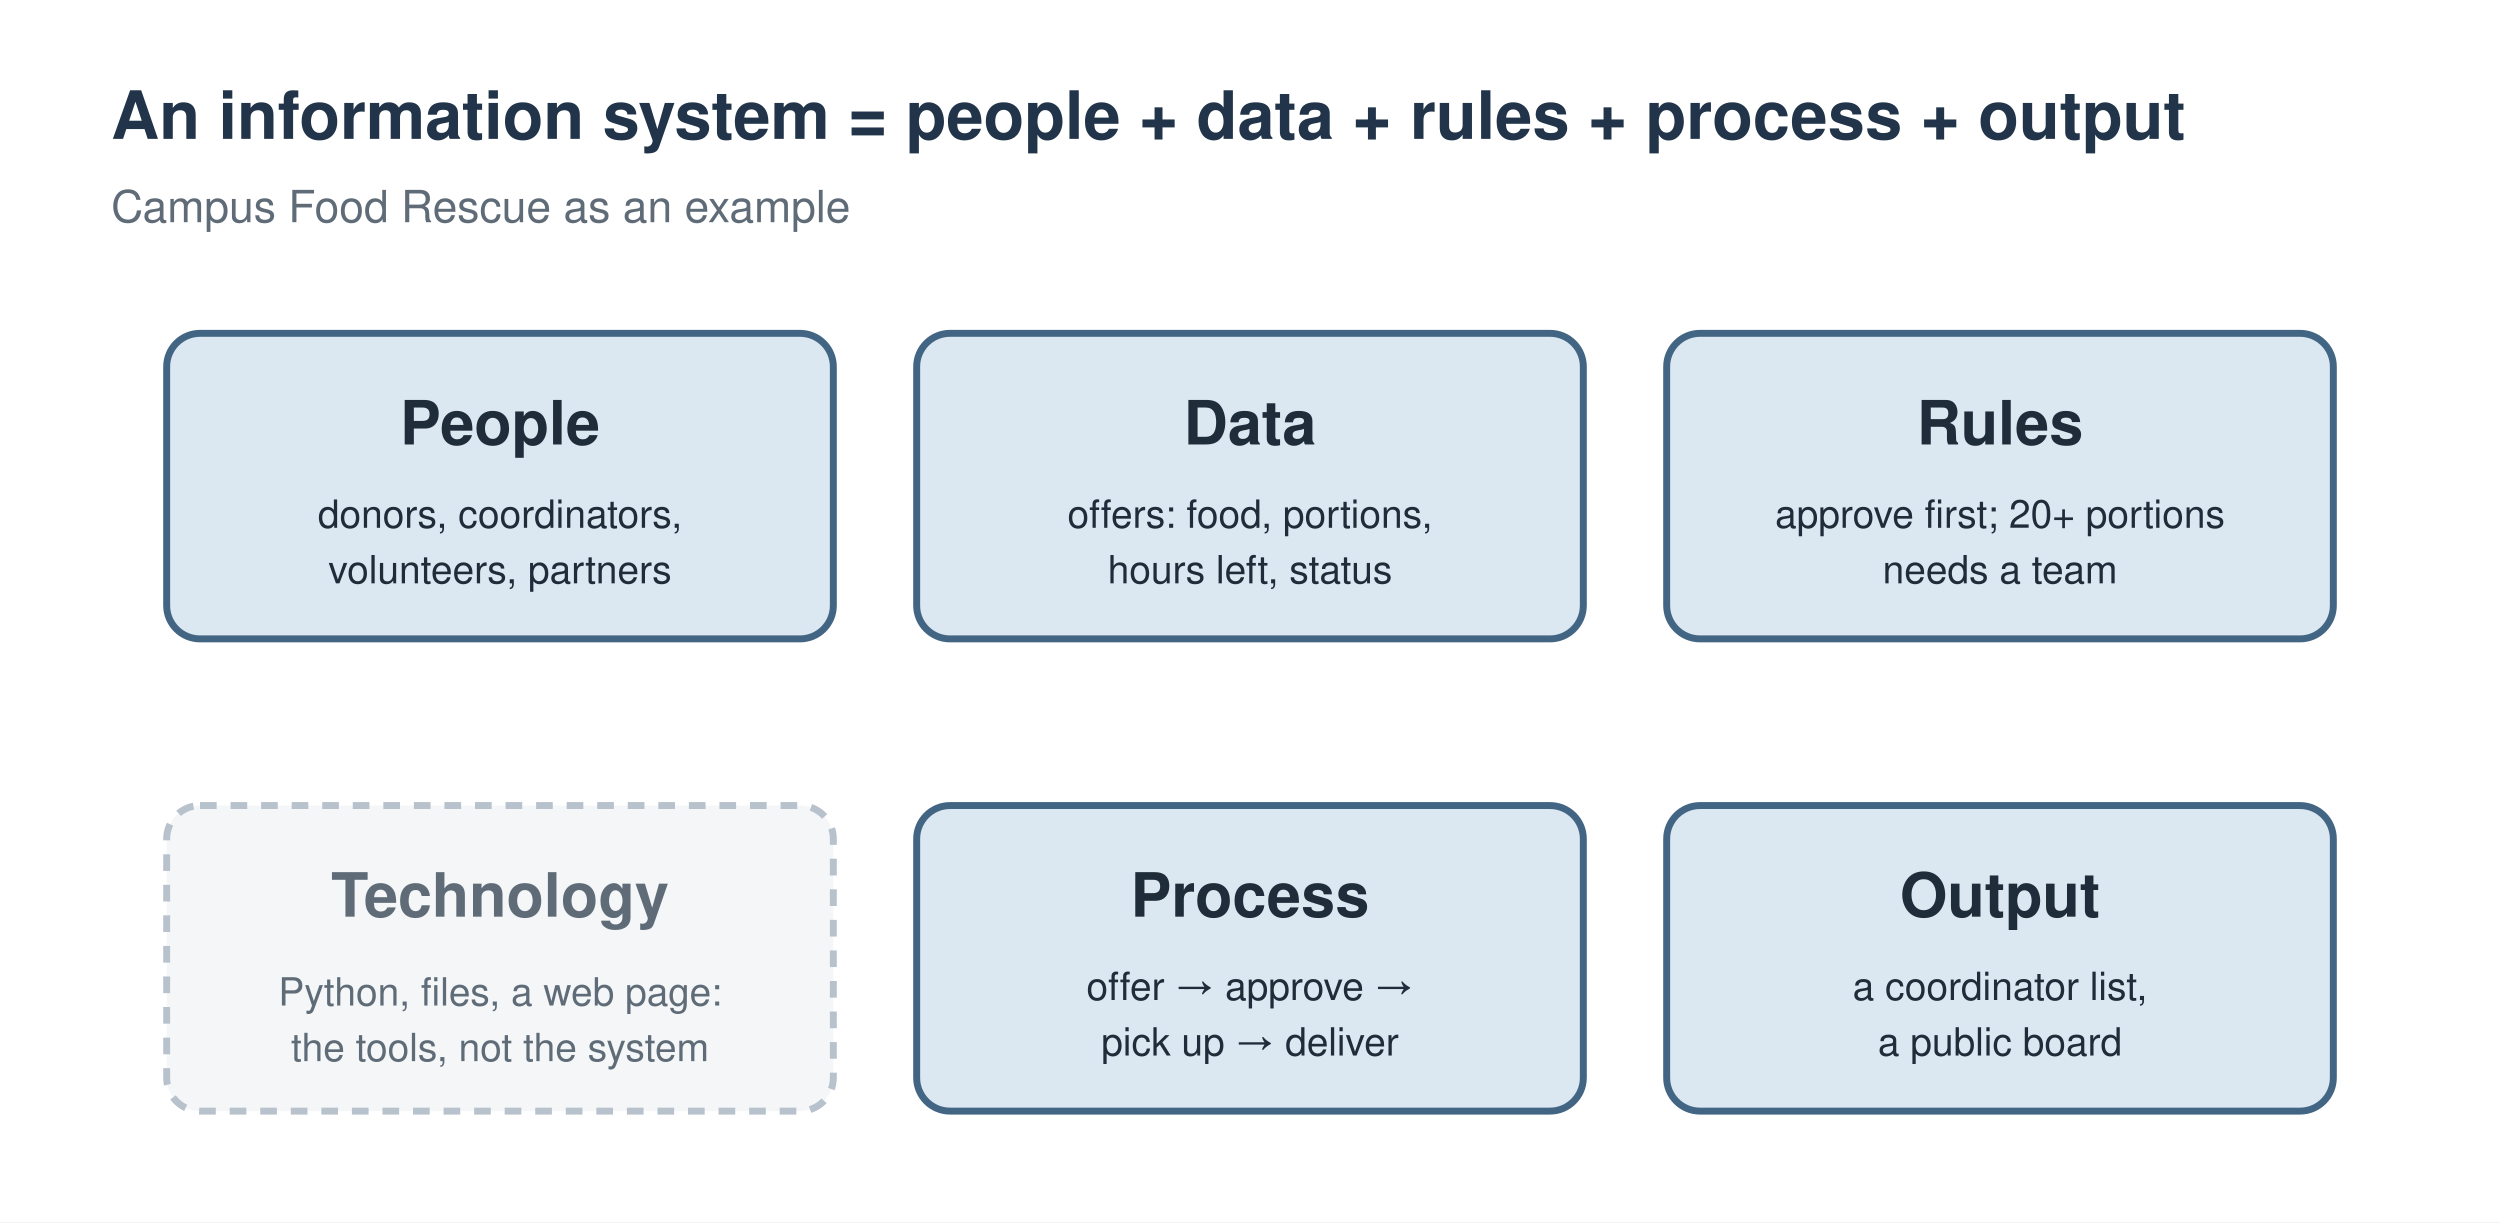
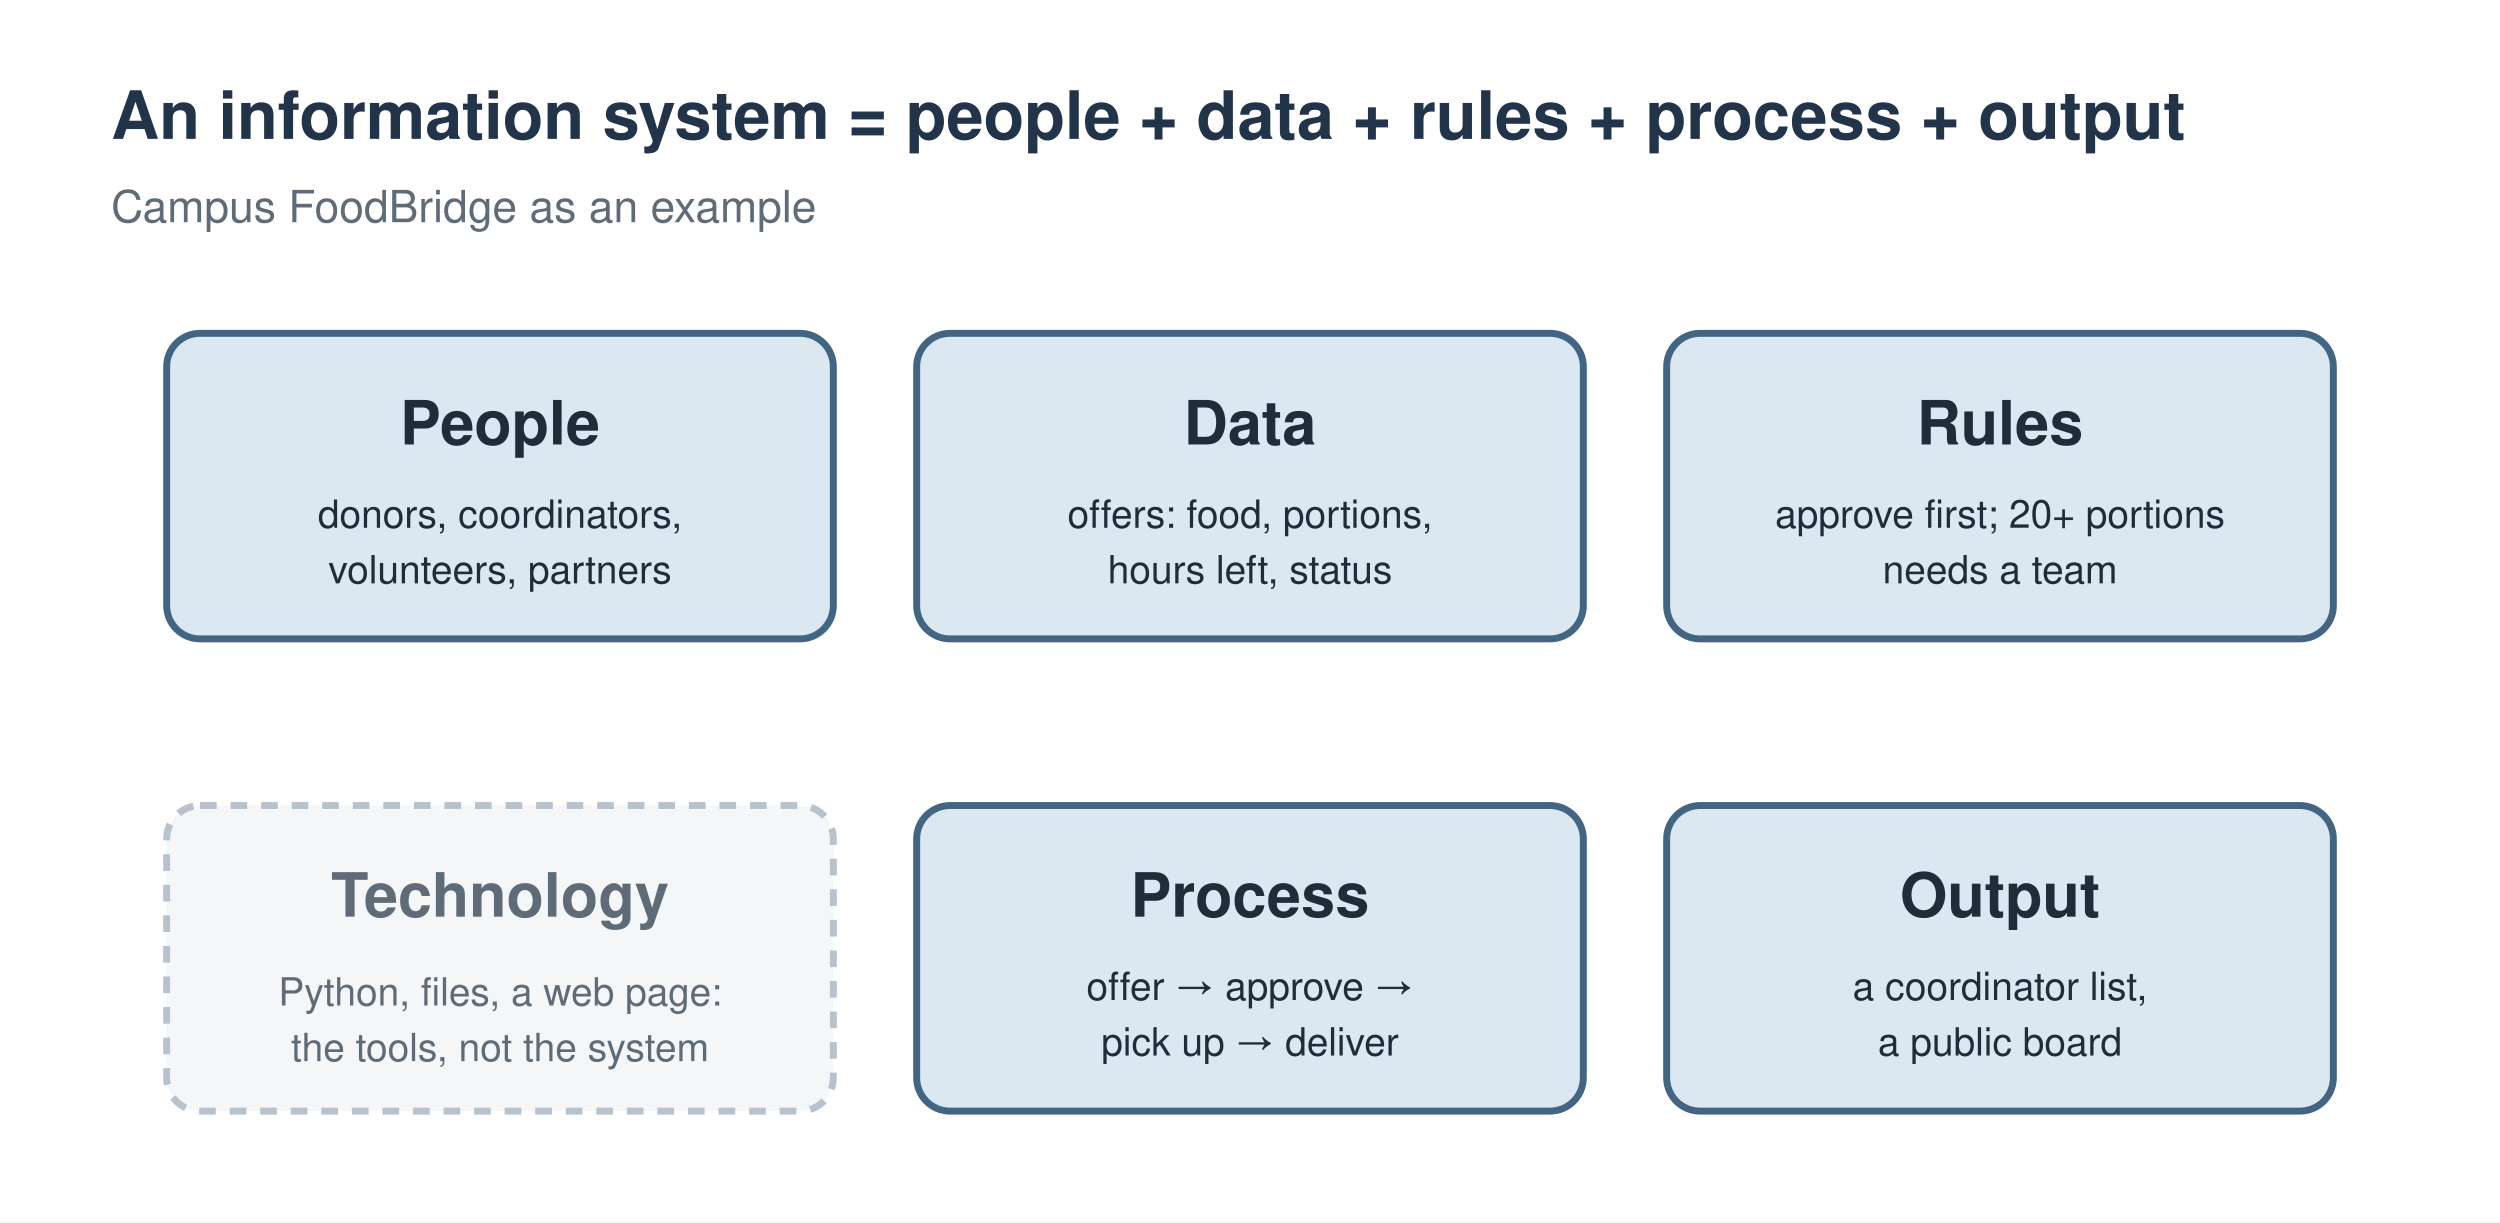
<svg xmlns="http://www.w3.org/2000/svg" width="900" height="440" viewBox="0 0 900 440" role="img" font-family="system-ui, -apple-system, 'Segoe UI', Helvetica, Arial, sans-serif">
  <rect width="900" height="440" fill="#ffffff" />
  <defs>
    <marker id="arrow" viewBox="0 0 10 10" refX="9" refY="5" markerWidth="7" markerHeight="7" orient="auto-start-reverse">
      <path d="M0,0 L10,5 L0,10 z" fill="#5f6c78" />
    </marker>
  </defs>
  <text x="40" y="50" font-size="24" font-weight="700" fill="#213449" text-anchor="start">An information system = people + data + rules + process + output</text>
-   <text x="40" y="80" font-size="16" font-weight="400" fill="#5f6c78" text-anchor="start">Campus Food Rescue as an example</text>
+   <text x="40" y="80" font-size="16" font-weight="400" fill="#5f6c78" text-anchor="start">Campus FoodBridge as an example</text>
  <rect x="60" y="120" width="240" height="110" rx="12" fill="#dbe7f1" stroke="#426583" stroke-width="2.5" />
  <text x="180.0" y="181.0" text-anchor="middle" font-size="19" font-weight="700" fill="#1f2d3a" />
  <text x="180" y="160" font-size="22" font-weight="700" fill="#1f2d3a" text-anchor="middle">People</text>
  <text x="180" y="190" font-size="14" font-weight="400" fill="#1f2d3a" text-anchor="middle">donors, coordinators,</text>
  <text x="180" y="210" font-size="14" font-weight="400" fill="#1f2d3a" text-anchor="middle">volunteers, partners</text>
  <rect x="330" y="120" width="240" height="110" rx="12" fill="#dbe7f1" stroke="#426583" stroke-width="2.5" />
  <text x="450.0" y="181.0" text-anchor="middle" font-size="19" font-weight="700" fill="#1f2d3a" />
  <text x="450" y="160" font-size="22" font-weight="700" fill="#1f2d3a" text-anchor="middle">Data</text>
  <text x="450" y="190" font-size="14" font-weight="400" fill="#1f2d3a" text-anchor="middle">offers: food, portions,</text>
  <text x="450" y="210" font-size="14" font-weight="400" fill="#1f2d3a" text-anchor="middle">hours left, status</text>
  <rect x="600" y="120" width="240" height="110" rx="12" fill="#dbe7f1" stroke="#426583" stroke-width="2.5" />
  <text x="720.0" y="181.0" text-anchor="middle" font-size="19" font-weight="700" fill="#1f2d3a" />
  <text x="720" y="160" font-size="22" font-weight="700" fill="#1f2d3a" text-anchor="middle">Rules</text>
  <text x="720" y="190" font-size="14" font-weight="400" fill="#1f2d3a" text-anchor="middle">approve first; 20+ portions</text>
  <text x="720" y="210" font-size="14" font-weight="400" fill="#1f2d3a" text-anchor="middle">needs a team</text>
  <rect x="330" y="290" width="240" height="110" rx="12" fill="#dbe7f1" stroke="#426583" stroke-width="2.5" />
  <text x="450.0" y="351.0" text-anchor="middle" font-size="19" font-weight="700" fill="#1f2d3a" />
  <text x="450" y="330" font-size="22" font-weight="700" fill="#1f2d3a" text-anchor="middle">Process</text>
  <text x="450" y="360" font-size="14" font-weight="400" fill="#1f2d3a" text-anchor="middle">offer → approve →</text>
  <text x="450" y="380" font-size="14" font-weight="400" fill="#1f2d3a" text-anchor="middle">pick up → deliver</text>
  <rect x="600" y="290" width="240" height="110" rx="12" fill="#dbe7f1" stroke="#426583" stroke-width="2.5" />
  <text x="720.0" y="351.0" text-anchor="middle" font-size="19" font-weight="700" fill="#1f2d3a" />
  <text x="720" y="330" font-size="22" font-weight="700" fill="#1f2d3a" text-anchor="middle">Output</text>
  <text x="720" y="360" font-size="14" font-weight="400" fill="#1f2d3a" text-anchor="middle">a coordinator list,</text>
  <text x="720" y="380" font-size="14" font-weight="400" fill="#1f2d3a" text-anchor="middle">a public board</text>
  <rect x="60" y="290" width="240" height="110" rx="12" fill="#f4f6f8" stroke="#b7c2cc" stroke-width="2.5" stroke-dasharray="6 5" />
  <text x="180.0" y="351.0" text-anchor="middle" font-size="19" font-weight="700" fill="#5f6c78" />
  <text x="180" y="330" font-size="22" font-weight="700" fill="#5f6c78" text-anchor="middle">Technology</text>
  <text x="180" y="362" font-size="14" font-weight="400" fill="#5f6c78" text-anchor="middle">Python, files, a web page:</text>
  <text x="180" y="382" font-size="14" font-weight="400" fill="#5f6c78" text-anchor="middle">the tools, not the system</text>
</svg>
